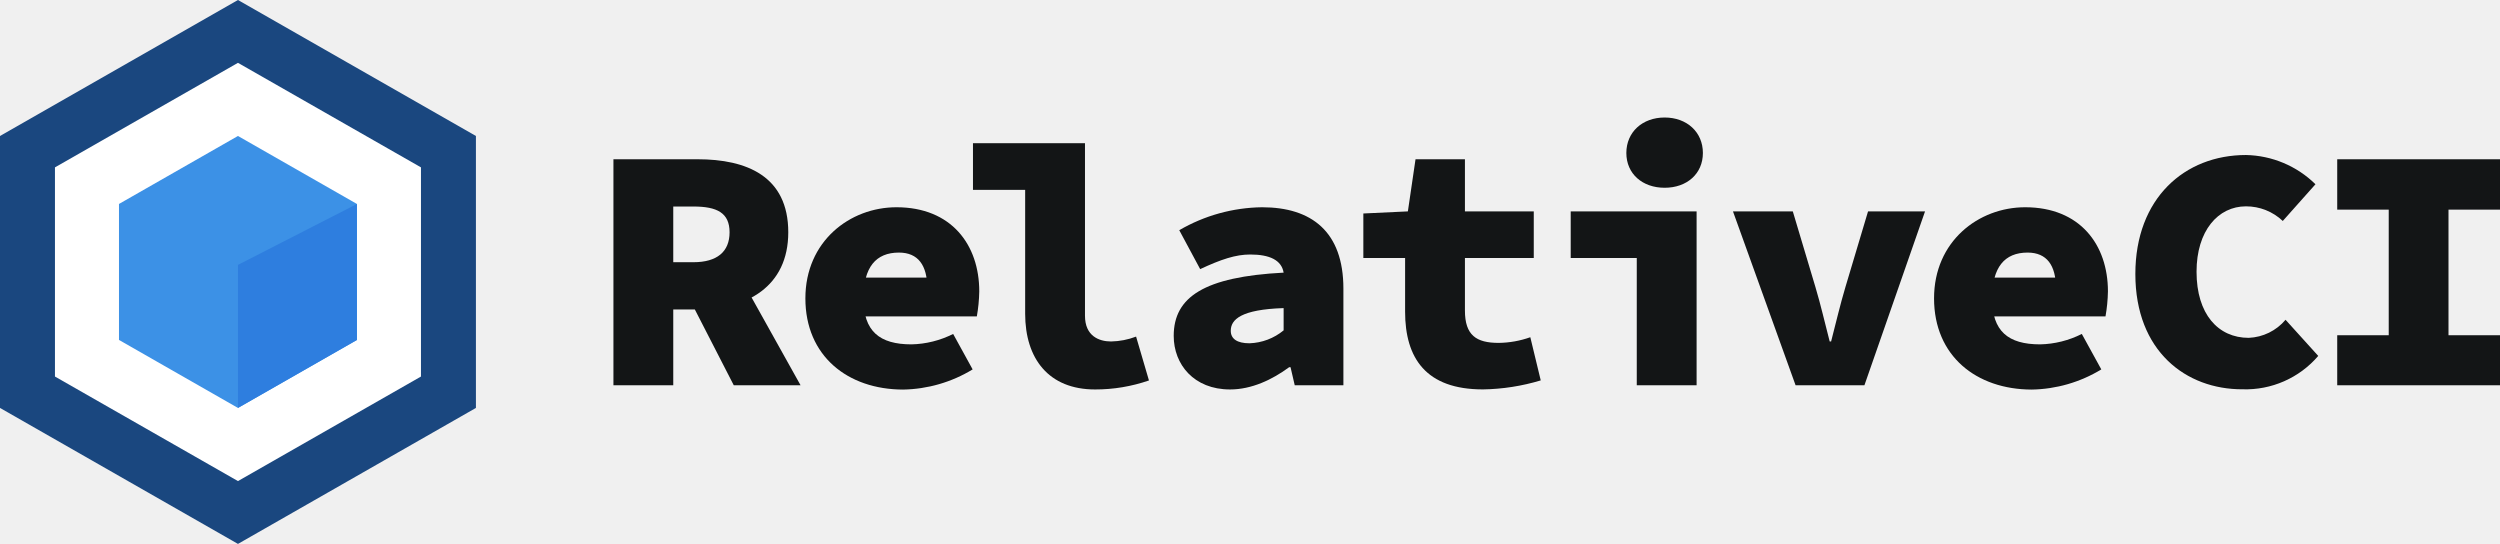
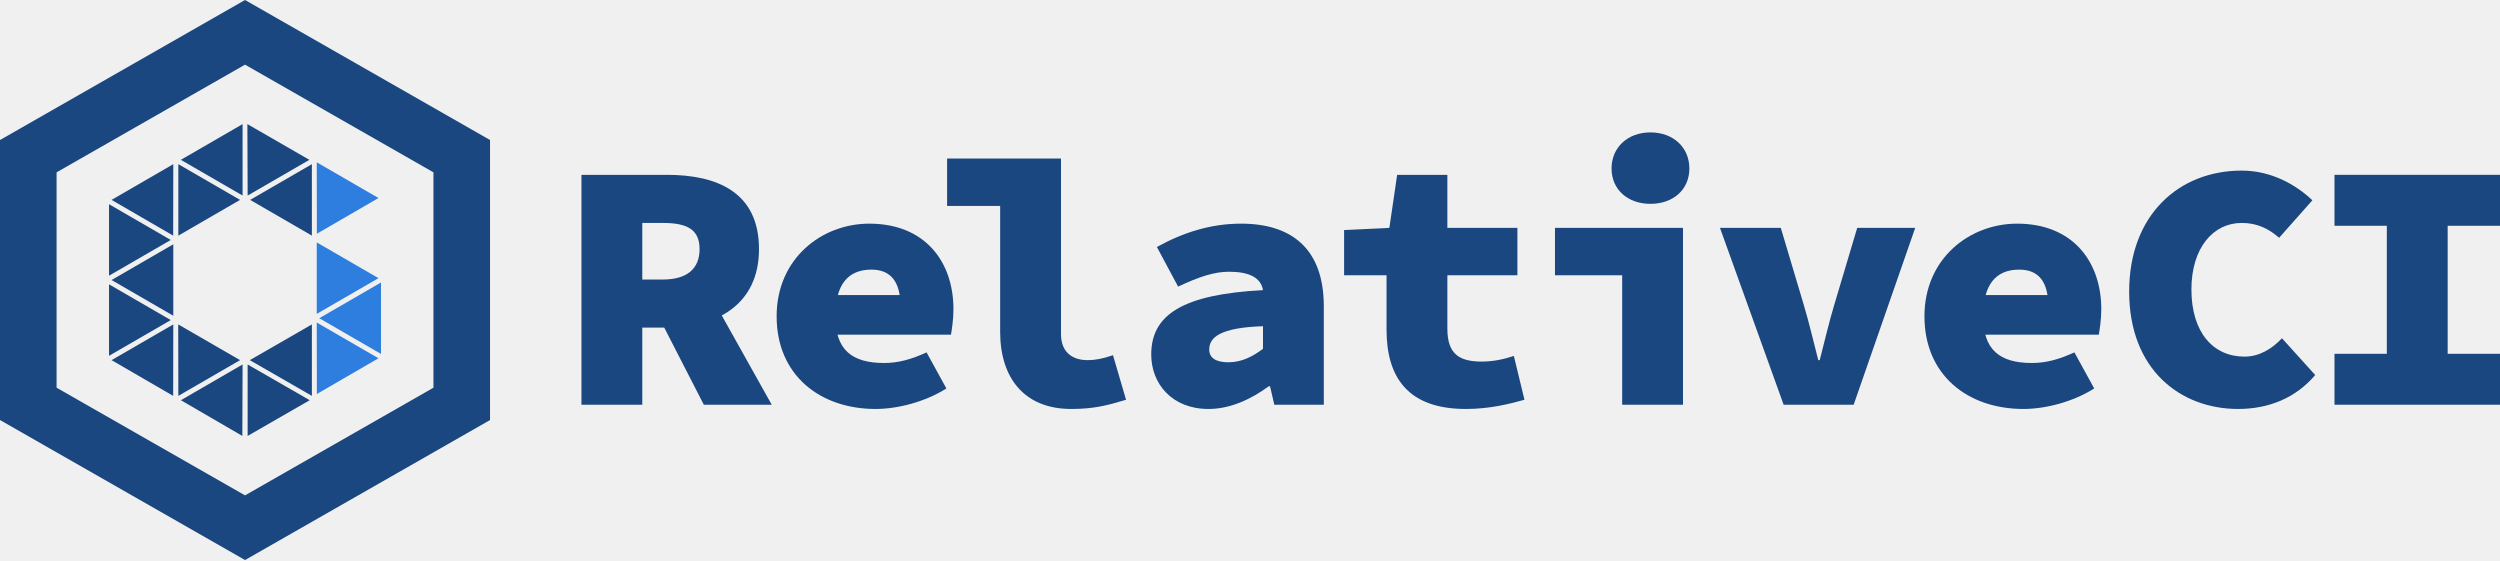
- <svg xmlns="http://www.w3.org/2000/svg" viewBox="0 0 441.25 96">
-   <defs>
-     <style>.a{fill:#fff;}.b{fill:#1a477f;}.c{fill:#3c91e6;}.d{fill:#2e7edf;}.e{fill:#131516;}</style>
+ <svg xmlns="http://www.w3.org/2000/svg" version="1.1" id="svg987" width="451.467" height="101.136" viewBox="0 0 451.467 101.136">
+   <defs id="defs991">
+     <clipPath clipPathUnits="userSpaceOnUse" id="clipPath1075">
+       <path d="M 0,75.852 H 338.723 V 0 H 0 Z" id="path1073" />
+     </clipPath>
  </defs>
-   <path class="a" d="M42,8,7,28V68L42,88,77,68V28L42,8Z" />
-   <path class="b" d="M42,11.09,74.3,29.54V66.46L42,84.91,9.7,66.46V29.54L42,11.09M42,0,0,24V72L42,96,84,72V24L42,0Z" />
-   <path class="c" d="M42,24,21,36V60L42,72,63,60V36L42,24Z" />
-   <path class="d" d="M63,36V60L42,72V46.75Z" />
-   <path class="e" d="M108.27,28.11h14.86c8.59,0,16,2.94,16,12.89,0,9.63-7.37,13.62-16,13.62h-4.3V68H108.27Zm14.12,18.17c4.17,0,6.38-1.85,6.38-5.28s-2.21-4.55-6.38-4.55h-3.56v9.83Zm6-1.42L141.3,68H129.51l-8.29-16.14Z" />
-   <path class="e" d="M142.15,52.66c0-10.07,7.85-16.08,16.08-16.08,9.7,0,14.61,6.63,14.61,14.85a28.17,28.17,0,0,1-.43,4.42H150.13V49h15l-1.47,1.84c0-4-1.6-6.26-5-6.26-4.06,0-6.26,2.57-6.26,8.1,0,5.77,2.82,8.1,8.47,8.1a17.1,17.1,0,0,0,7.36-1.84l3.44,6.26a24.37,24.37,0,0,1-12.28,3.56C149.63,68.74,142.15,62.85,142.15,52.66Z" />
-   <path class="e" d="M180.94,55.36V33.51h-9.21V25.28H191.5V55.73c0,3.56,2.45,4.54,4.6,4.54a13.09,13.09,0,0,0,4.42-.86l2.27,7.74a28.89,28.89,0,0,1-9.51,1.59C185.12,68.74,180.94,63.34,180.94,55.36Z" />
-   <path class="e" d="M207.16,59.29c0-6.88,5.4-10.44,19.4-11.17-.37-2.21-2.46-3.2-5.9-3.2-2.57,0-5.15.86-8.83,2.58l-3.69-6.87a29.76,29.76,0,0,1,14.61-4.05c8.72,0,14.36,4.29,14.36,14.36V68h-8.59l-.74-3.19h-.24c-3,2.21-6.63,3.93-10.44,3.93C210.72,68.74,207.16,64.32,207.16,59.29Zm19.4-1V54.38c-7.49.24-9.33,2-9.33,4,0,1.41,1.1,2.21,3.31,2.21A10,10,0,0,0,226.56,58.31Z" />
-   <path class="e" d="M248,55V45.54h-7.37V37.68l7.86-.37,1.35-9.2h8.72v9.2h12.15v8.23H258.56v9.27c0,4.36,2,5.71,5.95,5.71a17.24,17.24,0,0,0,5.59-1l1.84,7.62a37.23,37.23,0,0,1-10.19,1.59C251.68,68.74,248,63.22,248,55Z" />
-   <path class="e" d="M288.89,45.54H277.23V37.31h22.22V68H288.89ZM287.05,27c0-3.68,2.83-6.26,6.76-6.26s6.75,2.58,6.75,6.26-2.83,6.14-6.75,6.14S287.05,30.68,287.05,27Z" />
-   <path class="e" d="M305.87,37.31h10.56l4,13.38c.92,3.07,1.65,6.27,2.51,9.58h.25c.86-3.31,1.6-6.51,2.52-9.58l4-13.38h10.06L329.07,68H316.92Z" />
-   <path class="e" d="M341.36,52.66c0-10.07,7.85-16.08,16.08-16.08,9.7,0,14.61,6.63,14.61,14.85a28.17,28.17,0,0,1-.43,4.42H349.34V49h15l-1.47,1.84c0-4-1.6-6.26-5-6.26-4.05,0-6.26,2.57-6.26,8.1,0,5.77,2.82,8.1,8.47,8.1a17.1,17.1,0,0,0,7.36-1.84l3.44,6.26a24.37,24.37,0,0,1-12.28,3.56C348.84,68.74,341.36,62.85,341.36,52.66Z" />
-   <path class="e" d="M376.89,48.36c0-13.38,8.71-21,19.52-21a18,18,0,0,1,12.27,5.16L402.91,39a9.41,9.41,0,0,0-6.5-2.58c-4.91,0-8.72,4.3-8.72,11.54,0,7.49,3.81,11.67,9.21,11.67a9,9,0,0,0,6.5-3.19l5.77,6.38a16.88,16.88,0,0,1-13.38,5.89C385.85,68.74,376.89,62,376.89,48.36Z" />
-   <path class="e" d="M412.52,59.17h9.09V37h-9.09V28.11h28.73V37h-9.09V59.17h9.09V68H412.52Z" />
+   <g id="g995" transform="matrix(1.333333,0,0,-1.333333,-1.3333333e-4,101.136)">
+     <g id="g997" transform="translate(33.1841,75.852)">
+       <path d="m 0,0 -33.184,-18.963 v -37.926 l 33.186,-18.963 33.184,18.963 v 37.926 L 0.003,0 Z m -25.521,-52.51 v 29.168 L 0.002,-8.758 25.523,-23.342 V -52.51 L 0.002,-67.093 Z" style="fill:#1a477f;fill-opacity:1;fill-rule:nonzero;stroke:none" id="path999" />
+     </g>
+     <g id="g1001" transform="translate(43.243,32.7534)">
+       <path d="M 0,0 8.359,4.84 V -4.839 Z" style="fill:#2e7edf;fill-opacity:1;fill-rule:nonzero;stroke:none" id="path1003" />
+     </g>
+     <g id="g1005" transform="translate(51.2601,49.0317)">
+       <path d="M 0,0 -8.344,-4.839 -8.359,4.839 Z" style="fill:#2e7edf;fill-opacity:1;fill-rule:nonzero;stroke:none" id="path1007" />
+     </g>
+     <g id="g1009" transform="translate(51.2601,38.1797)">
+       <path d="M 0,0 -8.359,-4.839 V 4.839 Z" style="fill:#2e7edf;fill-opacity:1;fill-rule:nonzero;stroke:none" id="path1011" />
+     </g>
+     <g id="g1013" transform="translate(51.2601,27.3276)">
+       <path d="M 0,0 -8.344,-4.84 -8.359,4.839 Z" style="fill:#2e7edf;fill-opacity:1;fill-rule:nonzero;stroke:none" id="path1015" />
+     </g>
+     <g id="g1017" transform="translate(23.4701,33.0869)">
+       <path d="M 0,0 V 9.679 L -8.359,4.839 Z" style="fill:#1a477f;fill-opacity:1;fill-rule:nonzero;stroke:none" id="path1019" />
+     </g>
+     <g id="g1021" transform="translate(23.4545,43.9389)">
+       <path d="m 0,0 0.016,9.679 -8.36,-4.84 z" style="fill:#1a477f;fill-opacity:1;fill-rule:nonzero;stroke:none" id="path1023" />
+     </g>
+     <g id="g1025" transform="translate(23.4545,22.2348)">
+       <path d="m 0,0 0.016,9.679 -8.36,-4.84 z" style="fill:#1a477f;fill-opacity:1;fill-rule:nonzero;stroke:none" id="path1027" />
+     </g>
+     <g id="g1029" transform="translate(24.1376,31.9136)">
+       <path d="m 0,0 0.017,-9.679 8.358,4.84 z" style="fill:#1a477f;fill-opacity:1;fill-rule:nonzero;stroke:none" id="path1031" />
+     </g>
+     <g id="g1033" transform="translate(14.7684,48.1919)">
+       <path d="M 0,0 V -9.679 L 8.359,-4.84 Z" style="fill:#1a477f;fill-opacity:1;fill-rule:nonzero;stroke:none" id="path1035" />
+     </g>
+     <g id="g1037" transform="translate(14.7684,37.3398)">
+       <path d="M 0,0 V -9.679 L 8.359,-4.84 Z" style="fill:#1a477f;fill-opacity:1;fill-rule:nonzero;stroke:none" id="path1039" />
+     </g>
+     <g id="g1041" transform="translate(24.1542,53.6177)">
+       <path d="m 0,0 v -9.679 l 8.359,4.84 z" style="fill:#1a477f;fill-opacity:1;fill-rule:nonzero;stroke:none" id="path1043" />
+     </g>
+     <g id="g1045" transform="translate(42.2411,22.2348)">
+       <path d="M 0,0 V 9.679 L -8.408,4.839 Z" style="fill:#1a477f;fill-opacity:1;fill-rule:nonzero;stroke:none" id="path1047" />
+     </g>
+     <g id="g1049" transform="translate(33.5399,16.8086)">
+       <path d="M 0,0 8.408,4.84 0,9.679 Z" style="fill:#1a477f;fill-opacity:1;fill-rule:nonzero;stroke:none" id="path1051" />
+     </g>
+     <g id="g1053" transform="translate(32.8236,16.8086)">
+       <path d="M 0,0 0.032,9.679 -8.327,4.84 Z" style="fill:#1a477f;fill-opacity:1;fill-rule:nonzero;stroke:none" id="path1055" />
+     </g>
+     <g id="g1057" transform="translate(33.8797,48.7783)">
+       <path d="M 0,0 8.361,-4.839 V 4.839 Z" style="fill:#1a477f;fill-opacity:1;fill-rule:nonzero;stroke:none" id="path1059" />
+     </g>
+     <g id="g1061" transform="translate(41.9012,54.2041)">
+       <path d="m 0,0 -8.395,4.84 0.034,-9.679 z" style="fill:#1a477f;fill-opacity:1;fill-rule:nonzero;stroke:none" id="path1063" />
+     </g>
+     <g id="g1065" transform="translate(32.8553,49.3652)">
+       <path d="M 0,0 V 9.679 L -8.359,4.839 Z" style="fill:#1a477f;fill-opacity:1;fill-rule:nonzero;stroke:none" id="path1067" />
+     </g>
+     <g id="g1069" style="fill:#1a477f;fill-opacity:1">
+       <g id="g1071" clip-path="url(#clipPath1075)" style="fill:#1a477f;fill-opacity:1">
+         <g id="g1077" transform="translate(94.4154,39.0952)" style="fill:#1a477f;fill-opacity:1">
+           <path d="M 0,0 10.107,-18.059 H 0.91 l -6.467,12.598 z m -4.646,-1.103 c 3.257,0 4.981,1.438 4.981,4.121 0,2.683 -1.724,3.544 -4.981,3.544 h -2.778 v -7.665 z m -11.018,14.18 h 11.593 c 6.706,0 12.454,-2.3 12.454,-10.059 0,-7.521 -5.748,-10.635 -12.454,-10.635 h -3.353 v -10.442 h -8.24 z" style="fill:#1a477f;fill-opacity:1;fill-rule:nonzero;stroke:none" id="path1079" />
+         </g>
+         <g id="g1081" transform="translate(105.1864,33.0112)" style="fill:#1a477f;fill-opacity:1">
+           <path d="m 0,0 c 0,7.856 6.131,12.55 12.55,12.55 7.568,0 11.4,-5.173 11.4,-11.592 0,-1.437 -0.24,-2.874 -0.335,-3.449 H 6.227 v 5.365 h 11.688 l -1.15,-1.437 c 0,3.162 -1.245,4.887 -3.928,4.887 C 9.676,6.324 7.952,4.311 7.952,0 c 0,-4.503 2.203,-6.323 6.61,-6.323 1.916,0 3.64,0.479 5.748,1.437 l 2.682,-4.886 c -2.874,-1.82 -6.611,-2.778 -9.58,-2.778 C 5.844,-12.55 0,-7.952 0,0" style="fill:#1a477f;fill-opacity:1;fill-rule:nonzero;stroke:none" id="path1083" />
+         </g>
+         <g id="g1085" transform="translate(135.4613,30.9038)" style="fill:#1a477f;fill-opacity:1">
+           <path d="m 0,0 v 17.053 h -7.185 v 6.419 H 8.239 v -23.76 c 0,-2.778 1.917,-3.544 3.593,-3.544 1.006,0 2.06,0.191 3.449,0.671 l 1.772,-6.036 C 14.467,-9.963 12.742,-10.442 9.628,-10.442 3.258,-10.442 0,-6.227 0,0" style="fill:#1a477f;fill-opacity:1;fill-rule:nonzero;stroke:none" id="path1087" />
+         </g>
+         <g id="g1089" transform="translate(171.0594,28.605)" style="fill:#1a477f;fill-opacity:1">
+           <path d="m 0,0 v 3.065 c -5.844,-0.191 -7.281,-1.532 -7.281,-3.162 0,-1.101 0.862,-1.723 2.586,-1.723 1.917,0 3.401,0.862 4.695,1.82 m -15.137,-0.767 c 0,5.366 4.215,8.143 15.137,8.719 -0.288,1.723 -1.917,2.49 -4.599,2.49 -2.012,0 -4.024,-0.67 -6.898,-2.012 l -2.874,5.365 c 3.641,2.012 7.377,3.162 11.401,3.162 6.802,0 11.208,-3.353 11.208,-11.21 V -7.569 H 1.533 L 0.958,-5.078 H 0.766 c -2.347,-1.725 -5.173,-3.066 -8.143,-3.066 -4.982,0 -7.76,3.449 -7.76,7.377" style="fill:#1a477f;fill-opacity:1;fill-rule:nonzero;stroke:none" id="path1091" />
+         </g>
+         <g id="g1093" transform="translate(187.7933,31.1909)" style="fill:#1a477f;fill-opacity:1">
+           <path d="m 0,0 v 7.377 h -5.749 v 6.131 l 6.132,0.288 1.054,7.185 h 6.802 v -7.185 h 9.484 V 7.377 H 8.239 V 0.145 c 0,-3.402 1.581,-4.456 4.646,-4.456 1.629,0 3.066,0.335 4.359,0.767 l 1.437,-5.94 C 16.574,-10.059 13.987,-10.729 10.73,-10.729 2.874,-10.729 0,-6.418 0,0" style="fill:#1a477f;fill-opacity:1;fill-rule:nonzero;stroke:none" id="path1095" />
+         </g>
+         <g id="g1097" transform="translate(218.2699,53.0337)" style="fill:#1a477f;fill-opacity:1">
+           <path d="M 0,0 C 0,2.875 2.204,4.886 5.27,4.886 8.335,4.886 10.538,2.875 10.538,0 10.538,-2.874 8.335,-4.79 5.27,-4.79 2.204,-4.79 0,-2.874 0,0 m 1.437,-14.466 h -9.102 v 6.419 H 9.676 V -31.998 H 1.437 Z" style="fill:#1a477f;fill-opacity:1;fill-rule:nonzero;stroke:none" id="path1099" />
+         </g>
+         <g id="g1101" transform="translate(232.9535,44.9868)" style="fill:#1a477f;fill-opacity:1">
+           <path d="m 0,0 h 8.239 l 3.114,-10.442 c 0.718,-2.396 1.293,-4.887 1.963,-7.473 h 0.193 c 0.67,2.586 1.245,5.077 1.963,7.473 L 18.586,0 h 7.856 L 18.107,-23.951 H 8.623 Z" style="fill:#1a477f;fill-opacity:1;fill-rule:nonzero;stroke:none" id="path1103" />
+         </g>
+         <g id="g1105" transform="translate(260.6473,33.0112)" style="fill:#1a477f;fill-opacity:1">
+           <path d="m 0,0 c 0,7.856 6.131,12.55 12.55,12.55 7.569,0 11.401,-5.173 11.401,-11.592 0,-1.437 -0.24,-2.874 -0.336,-3.449 H 6.227 v 5.365 h 11.688 l -1.15,-1.437 c 0,3.162 -1.245,4.887 -3.928,4.887 C 9.676,6.324 7.951,4.311 7.951,0 c 0,-4.503 2.204,-6.323 6.611,-6.323 1.916,0 3.64,0.479 5.748,1.437 l 2.683,-4.886 C 20.119,-11.592 16.382,-12.55 13.412,-12.55 5.844,-12.55 0,-7.952 0,0" style="fill:#1a477f;fill-opacity:1;fill-rule:nonzero;stroke:none" id="path1107" />
+         </g>
+         <g id="g1109" transform="translate(288.3748,36.3647)" style="fill:#1a477f;fill-opacity:1">
+           <path d="m 0,0 c 0,10.442 6.802,16.381 15.232,16.381 4.024,0 7.377,-1.915 9.58,-4.023 L 20.31,7.281 c -1.437,1.245 -2.97,2.011 -5.078,2.011 -3.832,0 -6.801,-3.353 -6.801,-9.005 0,-5.844 2.969,-9.101 7.184,-9.101 2.012,0 3.737,1.054 5.078,2.49 l 4.503,-4.981 C 22.609,-14.371 18.969,-15.903 14.753,-15.903 6.993,-15.903 0,-10.635 0,0" style="fill:#1a477f;fill-opacity:1;fill-rule:nonzero;stroke:none" id="path1111" />
+         </g>
+         <g id="g1113" transform="translate(316.1834,27.9336)" style="fill:#1a477f;fill-opacity:1">
+           <path d="M 0,0 H 7.089 V 17.34 H 0 v 6.899 H 22.417 V 17.34 H 15.328 V 0 h 7.089 V -6.897 H 0 Z" style="fill:#1a477f;fill-opacity:1;fill-rule:nonzero;stroke:none" id="path1115" />
+         </g>
+       </g>
+     </g>
+   </g>
</svg>
